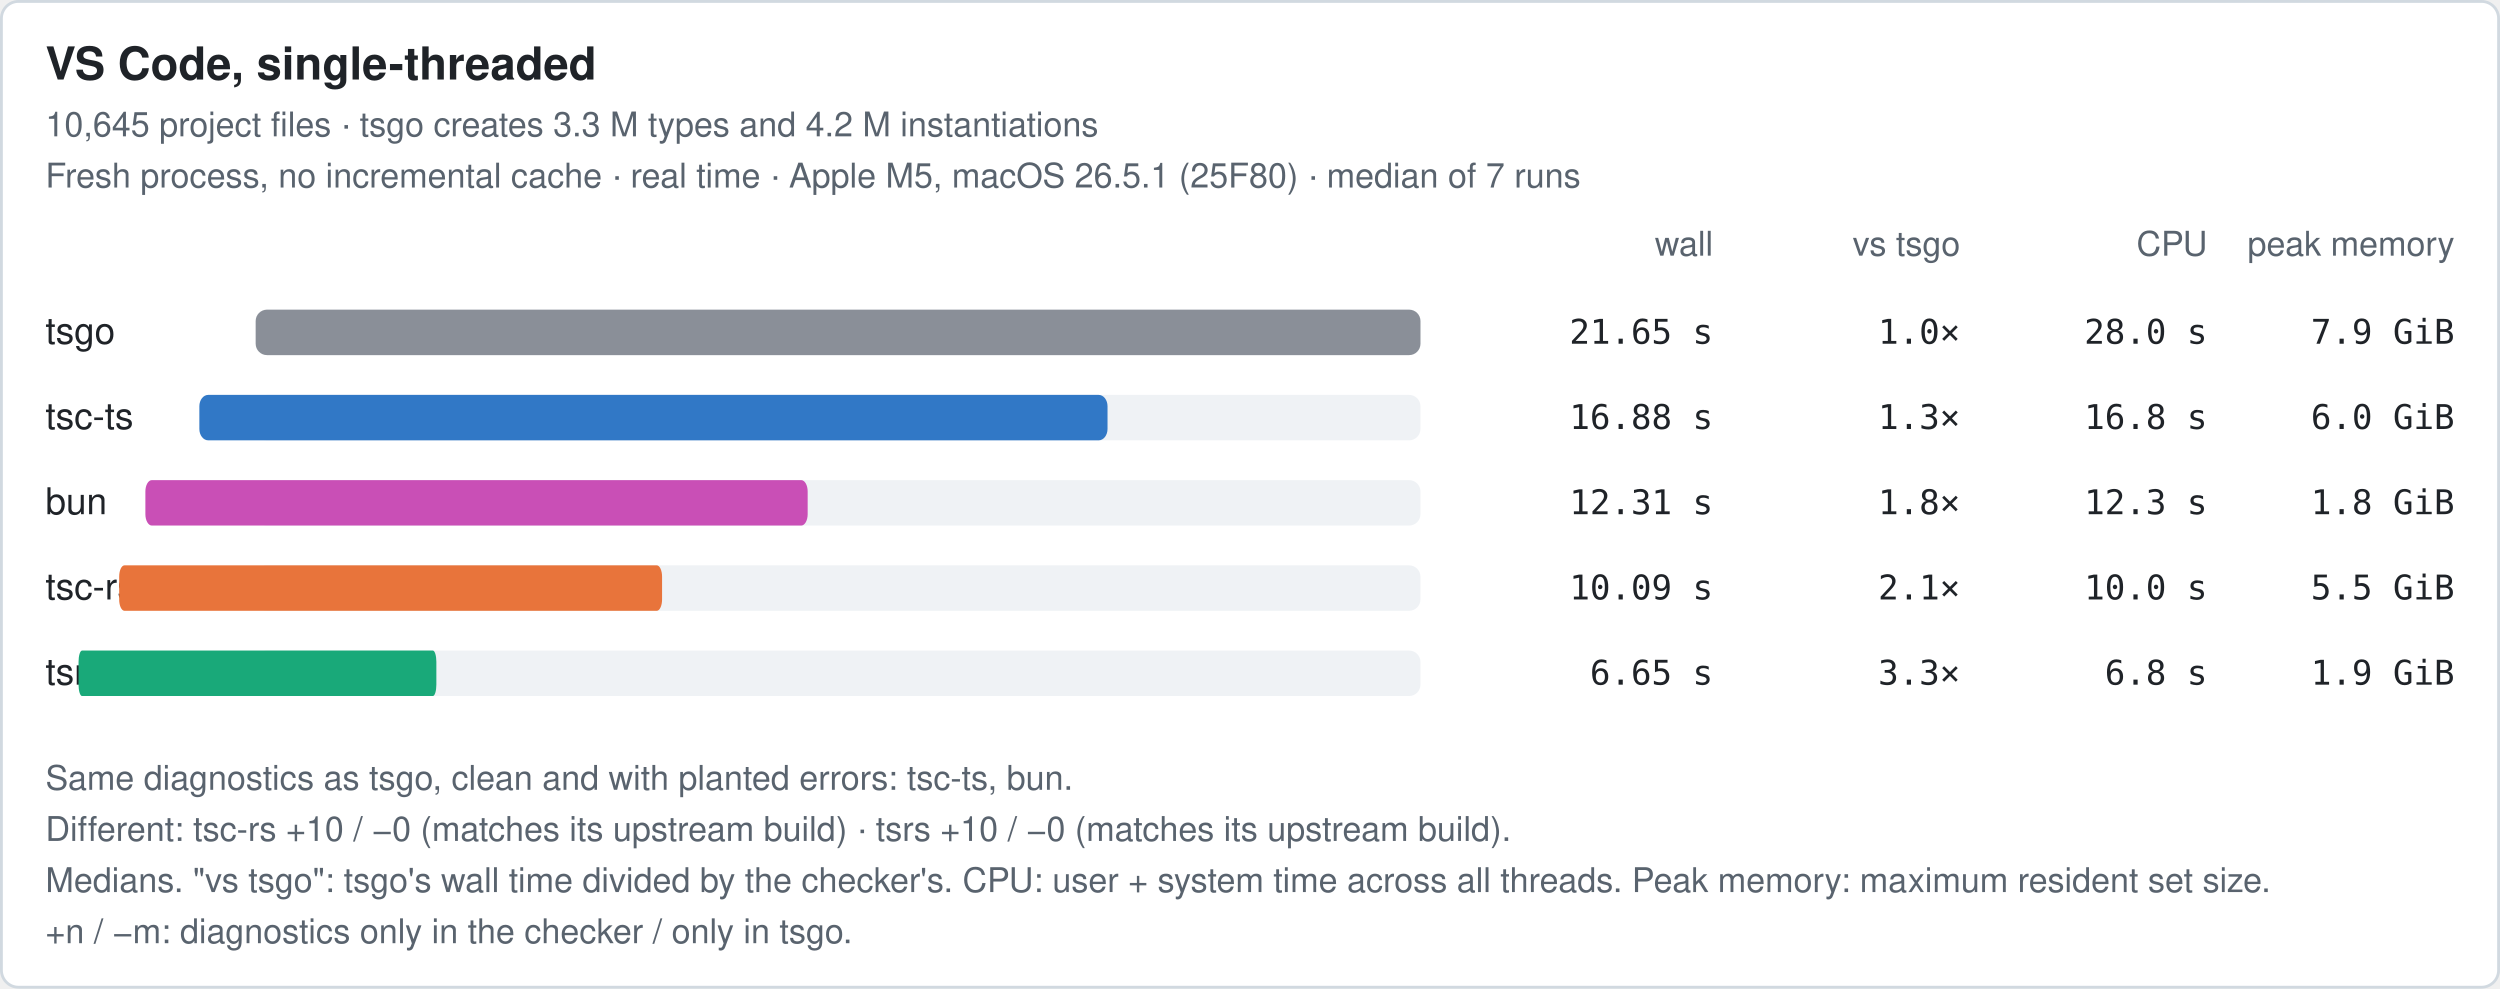
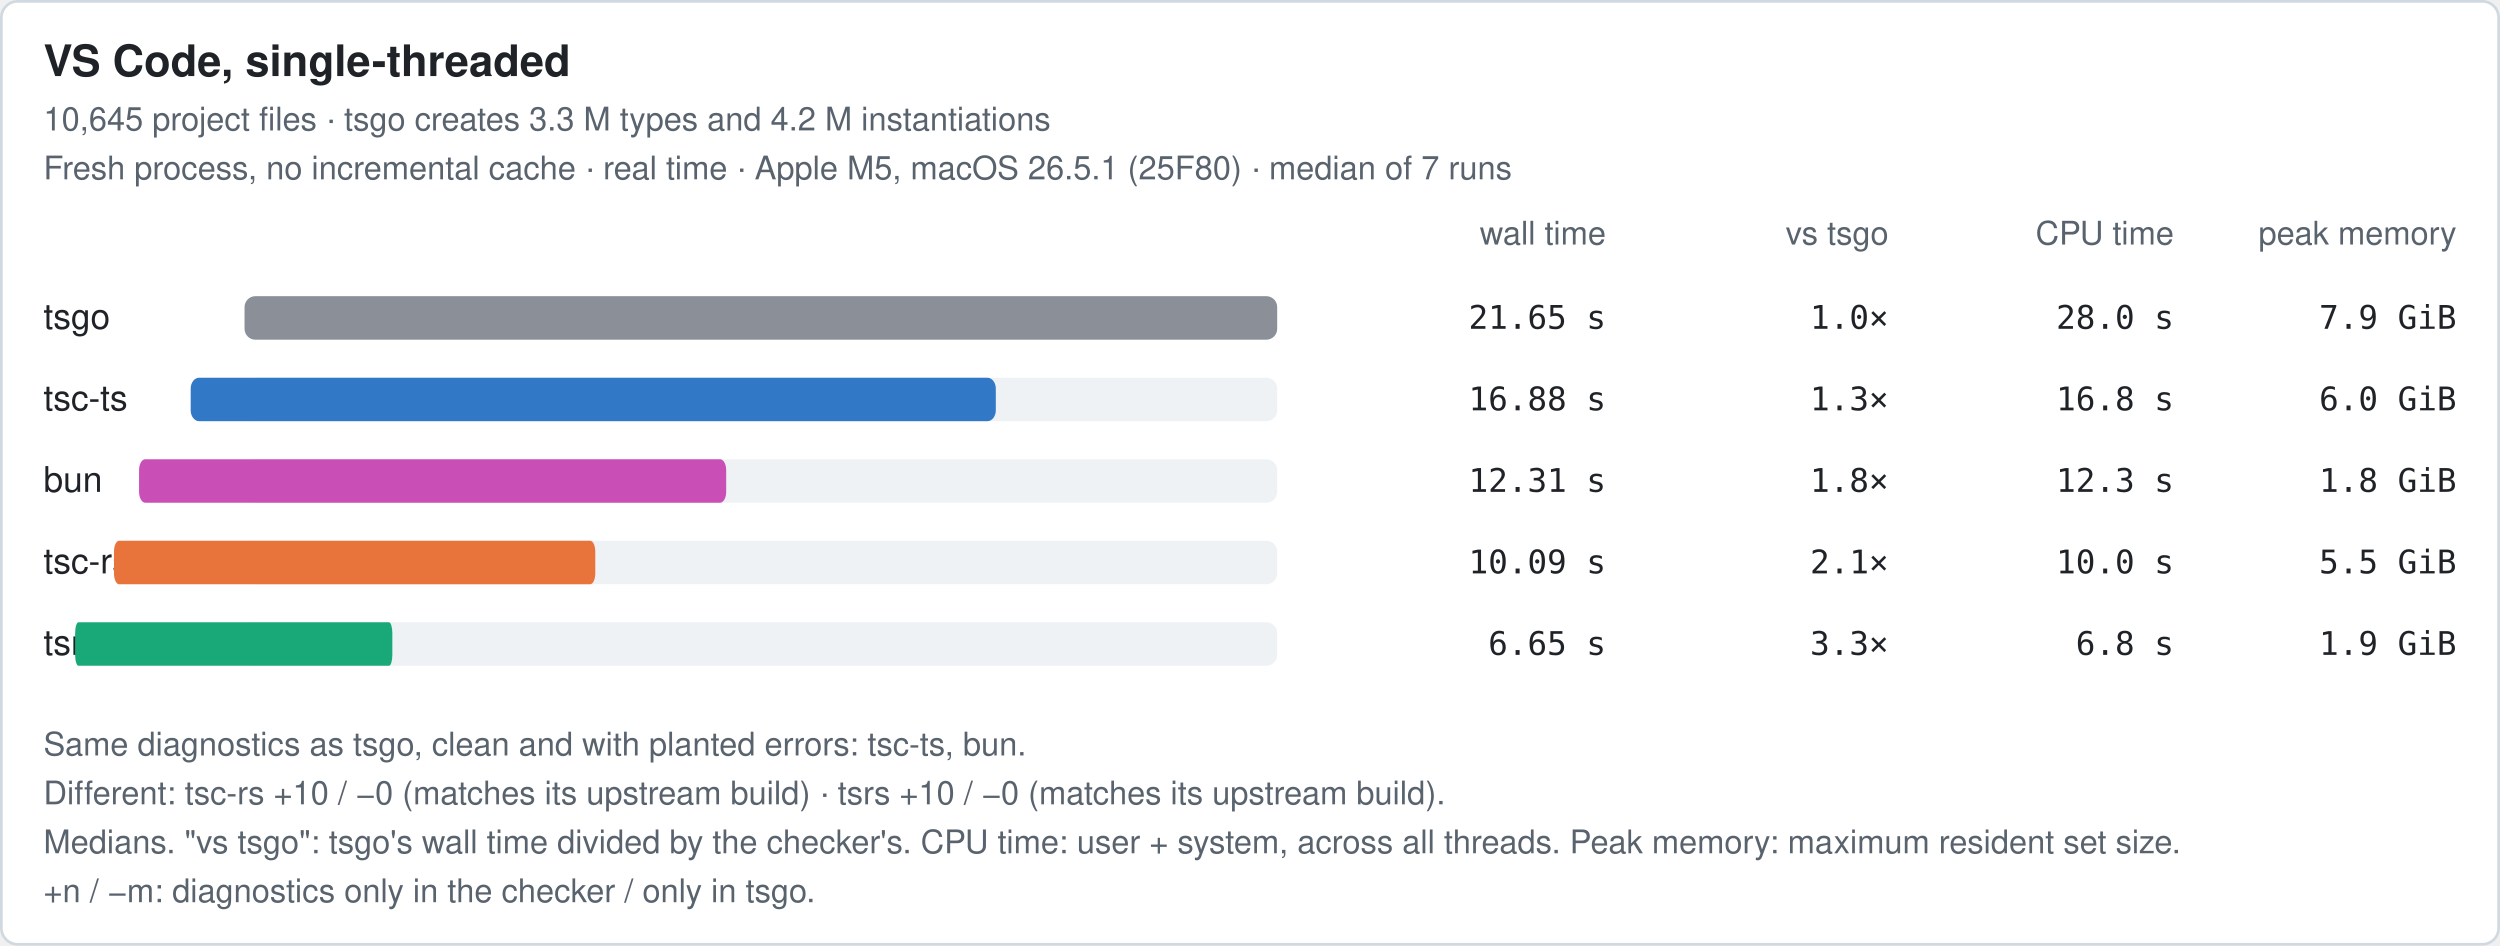
- <svg xmlns="http://www.w3.org/2000/svg" viewBox="0 0 880 348" width="880" height="348" role="img" aria-labelledby="t d">
+ <svg xmlns="http://www.w3.org/2000/svg" viewBox="0 0 920 348" width="920" height="348" role="img" aria-labelledby="t d">
  <style>
text{font-family:-apple-system,BlinkMacSystemFont,'Segoe UI',Helvetica,Arial,sans-serif;font-size:13px;fill:#1f2328}
.bg{fill:#ffffff;stroke:#d1d9e0}.track{fill:#eff2f5}
.title{font-size:16px;font-weight:600}.sub,.foot{font-size:12px;fill:#59636e}
.value{font-family:ui-monospace,SFMono-Regular,Menlo,Consolas,monospace;font-size:12px}
.bar{transform-box:fill-box;transform-origin:left center}.bar,.value{animation-duration:24.15s;animation-timing-function:linear;animation-iteration-count:infinite}
@keyframes b0{0%{transform:scaleX(0)}89.65%,100%{transform:scaleX(1)}}
@keyframes v0{0%,89.64%{opacity:0}89.65%,100%{opacity:1}}
.l0 .bar{animation-name:b0}.l0 .value{animation-name:v0}
@keyframes b1{0%{transform:scaleX(0)}69.90%,100%{transform:scaleX(0.7797)}}
@keyframes v1{0%,69.89%{opacity:0}69.90%,100%{opacity:1}}
.l1 .bar{animation-name:b1}.l1 .value{animation-name:v1}
@keyframes b2{0%{transform:scaleX(0)}50.97%,100%{transform:scaleX(0.5686)}}
@keyframes v2{0%,50.96%{opacity:0}50.97%,100%{opacity:1}}
.l2 .bar{animation-name:b2}.l2 .value{animation-name:v2}
@keyframes b3{0%{transform:scaleX(0)}41.78%,100%{transform:scaleX(0.4661)}}
@keyframes v3{0%,41.77%{opacity:0}41.78%,100%{opacity:1}}
.l3 .bar{animation-name:b3}.l3 .value{animation-name:v3}
@keyframes b4{0%{transform:scaleX(0)}27.54%,100%{transform:scaleX(0.3072)}}
@keyframes v4{0%,27.53%{opacity:0}27.54%,100%{opacity:1}}
.l4 .bar{animation-name:b4}.l4 .value{animation-name:v4}
@media (prefers-color-scheme:dark){.bg{fill:#0d1117;stroke:#3d444d}.track{fill:#21262d}text{fill:#e6edf3}.sub,.foot{fill:#9198a1}}
@media (prefers-reduced-motion:reduce){.bar,.value{animation:none}}
</style>
-   <rect class="bg" x="0.5" y="0.5" width="879" height="347" rx="6" />
+   <rect class="bg" x="0.5" y="0.5" width="919" height="347" rx="6" />
  <text class="title" x="16" y="28">VS Code, single-threaded</text>
  <text class="sub" x="16" y="48">10,645 project files · tsgo creates 3.3 M types and 4.2 M instantiations</text>
  <text class="sub" x="16" y="66">Fresh process, no incremental cache · real time · Apple M5, macOS 26.5.1 (25F80) · median of 7 runs</text>
-   <text class="sub" x="603" y="90" text-anchor="end">wall</text>
-   <text class="sub" x="690" y="90" text-anchor="end">vs tsgo</text>
-   <text class="sub" x="777" y="90" text-anchor="end">CPU</text>
-   <text class="sub" x="864" y="90" text-anchor="end">peak memory</text>
+   <text class="sub" x="591" y="90" text-anchor="end">wall time</text>
+   <text class="sub" x="695" y="90" text-anchor="end">vs tsgo</text>
+   <text class="sub" x="800" y="90" text-anchor="end">CPU time</text>
+   <text class="sub" x="904" y="90" text-anchor="end">peak memory</text>
  <g class="l0">
    <text class="name" x="16" y="121">tsgo</text>
-     <rect class="track" x="90" y="109" width="410" height="16" rx="4" />
-     <rect class="bar" x="90" y="109" width="410" height="16" rx="4" fill="#8a8f98" style="transform:scaleX(1)" />
-     <text class="value" x="603" y="121" text-anchor="end">21.65 s</text>
-     <text class="value" x="690" y="121" text-anchor="end">1.0×</text>
-     <text class="value" x="777" y="121" text-anchor="end">28.0 s</text>
-     <text class="value" x="864" y="121" text-anchor="end">7.9 GiB</text>
+     <rect class="track" x="90" y="109" width="380" height="16" rx="4" />
+     <rect class="bar" x="90" y="109" width="380" height="16" rx="4" fill="#8a8f98" style="transform:scaleX(1)" />
+     <text class="value" x="591" y="121" text-anchor="end">21.65 s</text>
+     <text class="value" x="695" y="121" text-anchor="end">1.0×</text>
+     <text class="value" x="800" y="121" text-anchor="end">28.0 s</text>
+     <text class="value" x="904" y="121" text-anchor="end">7.9 GiB</text>
  </g>
  <g class="l1">
    <text class="name" x="16" y="151">tsc-ts</text>
-     <rect class="track" x="90" y="139" width="410" height="16" rx="4" />
-     <rect class="bar" x="90" y="139" width="410" height="16" rx="4" fill="#3178c6" style="transform:scaleX(0.7797)" />
-     <text class="value" x="603" y="151" text-anchor="end">16.88 s</text>
-     <text class="value" x="690" y="151" text-anchor="end">1.3×</text>
-     <text class="value" x="777" y="151" text-anchor="end">16.8 s</text>
-     <text class="value" x="864" y="151" text-anchor="end">6.0 GiB</text>
+     <rect class="track" x="90" y="139" width="380" height="16" rx="4" />
+     <rect class="bar" x="90" y="139" width="380" height="16" rx="4" fill="#3178c6" style="transform:scaleX(0.7797)" />
+     <text class="value" x="591" y="151" text-anchor="end">16.88 s</text>
+     <text class="value" x="695" y="151" text-anchor="end">1.3×</text>
+     <text class="value" x="800" y="151" text-anchor="end">16.8 s</text>
+     <text class="value" x="904" y="151" text-anchor="end">6.0 GiB</text>
  </g>
  <g class="l2">
    <text class="name" x="16" y="181">bun</text>
-     <rect class="track" x="90" y="169" width="410" height="16" rx="4" />
-     <rect class="bar" x="90" y="169" width="410" height="16" rx="4" fill="#c94fb6" style="transform:scaleX(0.5686)" />
-     <text class="value" x="603" y="181" text-anchor="end">12.31 s</text>
-     <text class="value" x="690" y="181" text-anchor="end">1.8×</text>
-     <text class="value" x="777" y="181" text-anchor="end">12.3 s</text>
-     <text class="value" x="864" y="181" text-anchor="end">1.8 GiB</text>
+     <rect class="track" x="90" y="169" width="380" height="16" rx="4" />
+     <rect class="bar" x="90" y="169" width="380" height="16" rx="4" fill="#c94fb6" style="transform:scaleX(0.5686)" />
+     <text class="value" x="591" y="181" text-anchor="end">12.31 s</text>
+     <text class="value" x="695" y="181" text-anchor="end">1.8×</text>
+     <text class="value" x="800" y="181" text-anchor="end">12.3 s</text>
+     <text class="value" x="904" y="181" text-anchor="end">1.8 GiB</text>
  </g>
  <g class="l3">
    <text class="name" x="16" y="211">tsc-rs</text>
-     <rect class="track" x="90" y="199" width="410" height="16" rx="4" />
-     <rect class="bar" x="90" y="199" width="410" height="16" rx="4" fill="#e8743b" style="transform:scaleX(0.4661)" />
-     <text class="value" x="603" y="211" text-anchor="end">10.09 s</text>
-     <text class="value" x="690" y="211" text-anchor="end">2.1×</text>
-     <text class="value" x="777" y="211" text-anchor="end">10.0 s</text>
-     <text class="value" x="864" y="211" text-anchor="end">5.5 GiB</text>
+     <rect class="track" x="90" y="199" width="380" height="16" rx="4" />
+     <rect class="bar" x="90" y="199" width="380" height="16" rx="4" fill="#e8743b" style="transform:scaleX(0.4661)" />
+     <text class="value" x="591" y="211" text-anchor="end">10.09 s</text>
+     <text class="value" x="695" y="211" text-anchor="end">2.1×</text>
+     <text class="value" x="800" y="211" text-anchor="end">10.0 s</text>
+     <text class="value" x="904" y="211" text-anchor="end">5.5 GiB</text>
  </g>
  <g class="l4">
    <text class="name" x="16" y="241">tsrs</text>
-     <rect class="track" x="90" y="229" width="410" height="16" rx="4" />
-     <rect class="bar" x="90" y="229" width="410" height="16" rx="4" fill="#19a979" style="transform:scaleX(0.3072)" />
-     <text class="value" x="603" y="241" text-anchor="end">6.65 s</text>
-     <text class="value" x="690" y="241" text-anchor="end">3.3×</text>
-     <text class="value" x="777" y="241" text-anchor="end">6.8 s</text>
-     <text class="value" x="864" y="241" text-anchor="end">1.9 GiB</text>
+     <rect class="track" x="90" y="229" width="380" height="16" rx="4" />
+     <rect class="bar" x="90" y="229" width="380" height="16" rx="4" fill="#19a979" style="transform:scaleX(0.3072)" />
+     <text class="value" x="591" y="241" text-anchor="end">6.65 s</text>
+     <text class="value" x="695" y="241" text-anchor="end">3.3×</text>
+     <text class="value" x="800" y="241" text-anchor="end">6.8 s</text>
+     <text class="value" x="904" y="241" text-anchor="end">1.9 GiB</text>
  </g>
  <text class="foot" x="16" y="278">Same diagnostics as tsgo, clean and with planted errors: tsc-ts, bun.</text>
  <text class="foot" x="16" y="296">Different: tsc-rs +10 / −0 (matches its upstream build) · tsrs +10 / −0 (matches its upstream build).</text>
-   <text class="foot" x="16" y="314">Medians. "vs tsgo": tsgo's wall time divided by the checker's. CPU: user + system time across all threads. Peak memory: maximum resident set size.</text>
+   <text class="foot" x="16" y="314">Medians. "vs tsgo": tsgo's wall time divided by the checker's. CPU time: user + system, across all threads. Peak memory: maximum resident set size.</text>
  <text class="foot" x="16" y="332">+n / −m: diagnostics only in the checker / only in tsgo.</text>
</svg>
